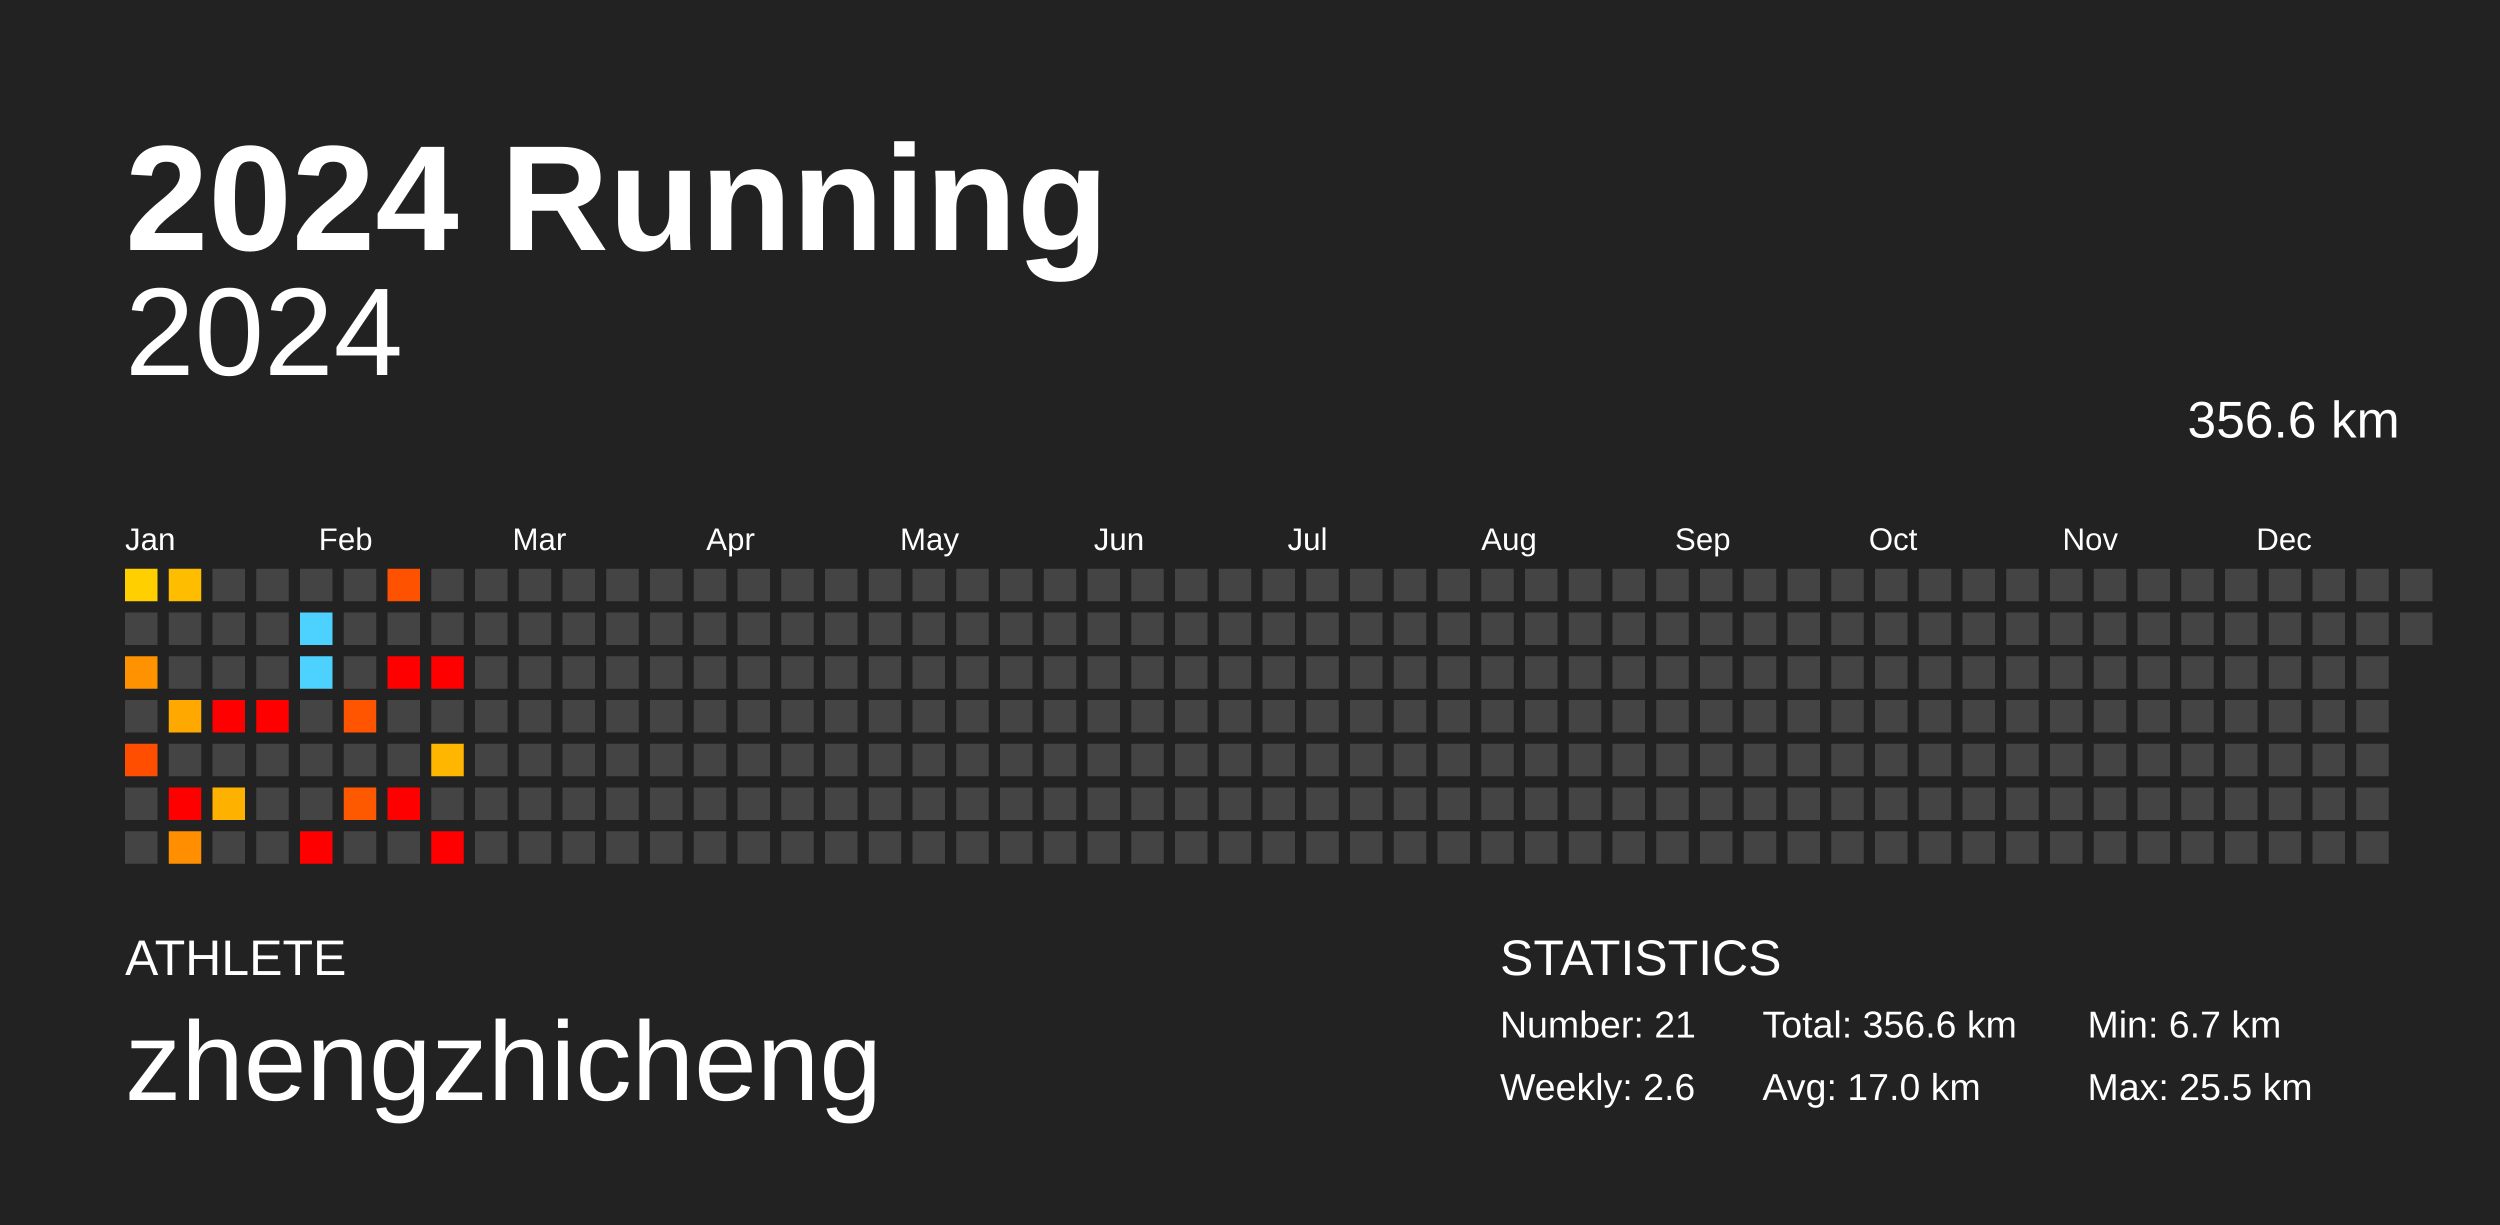
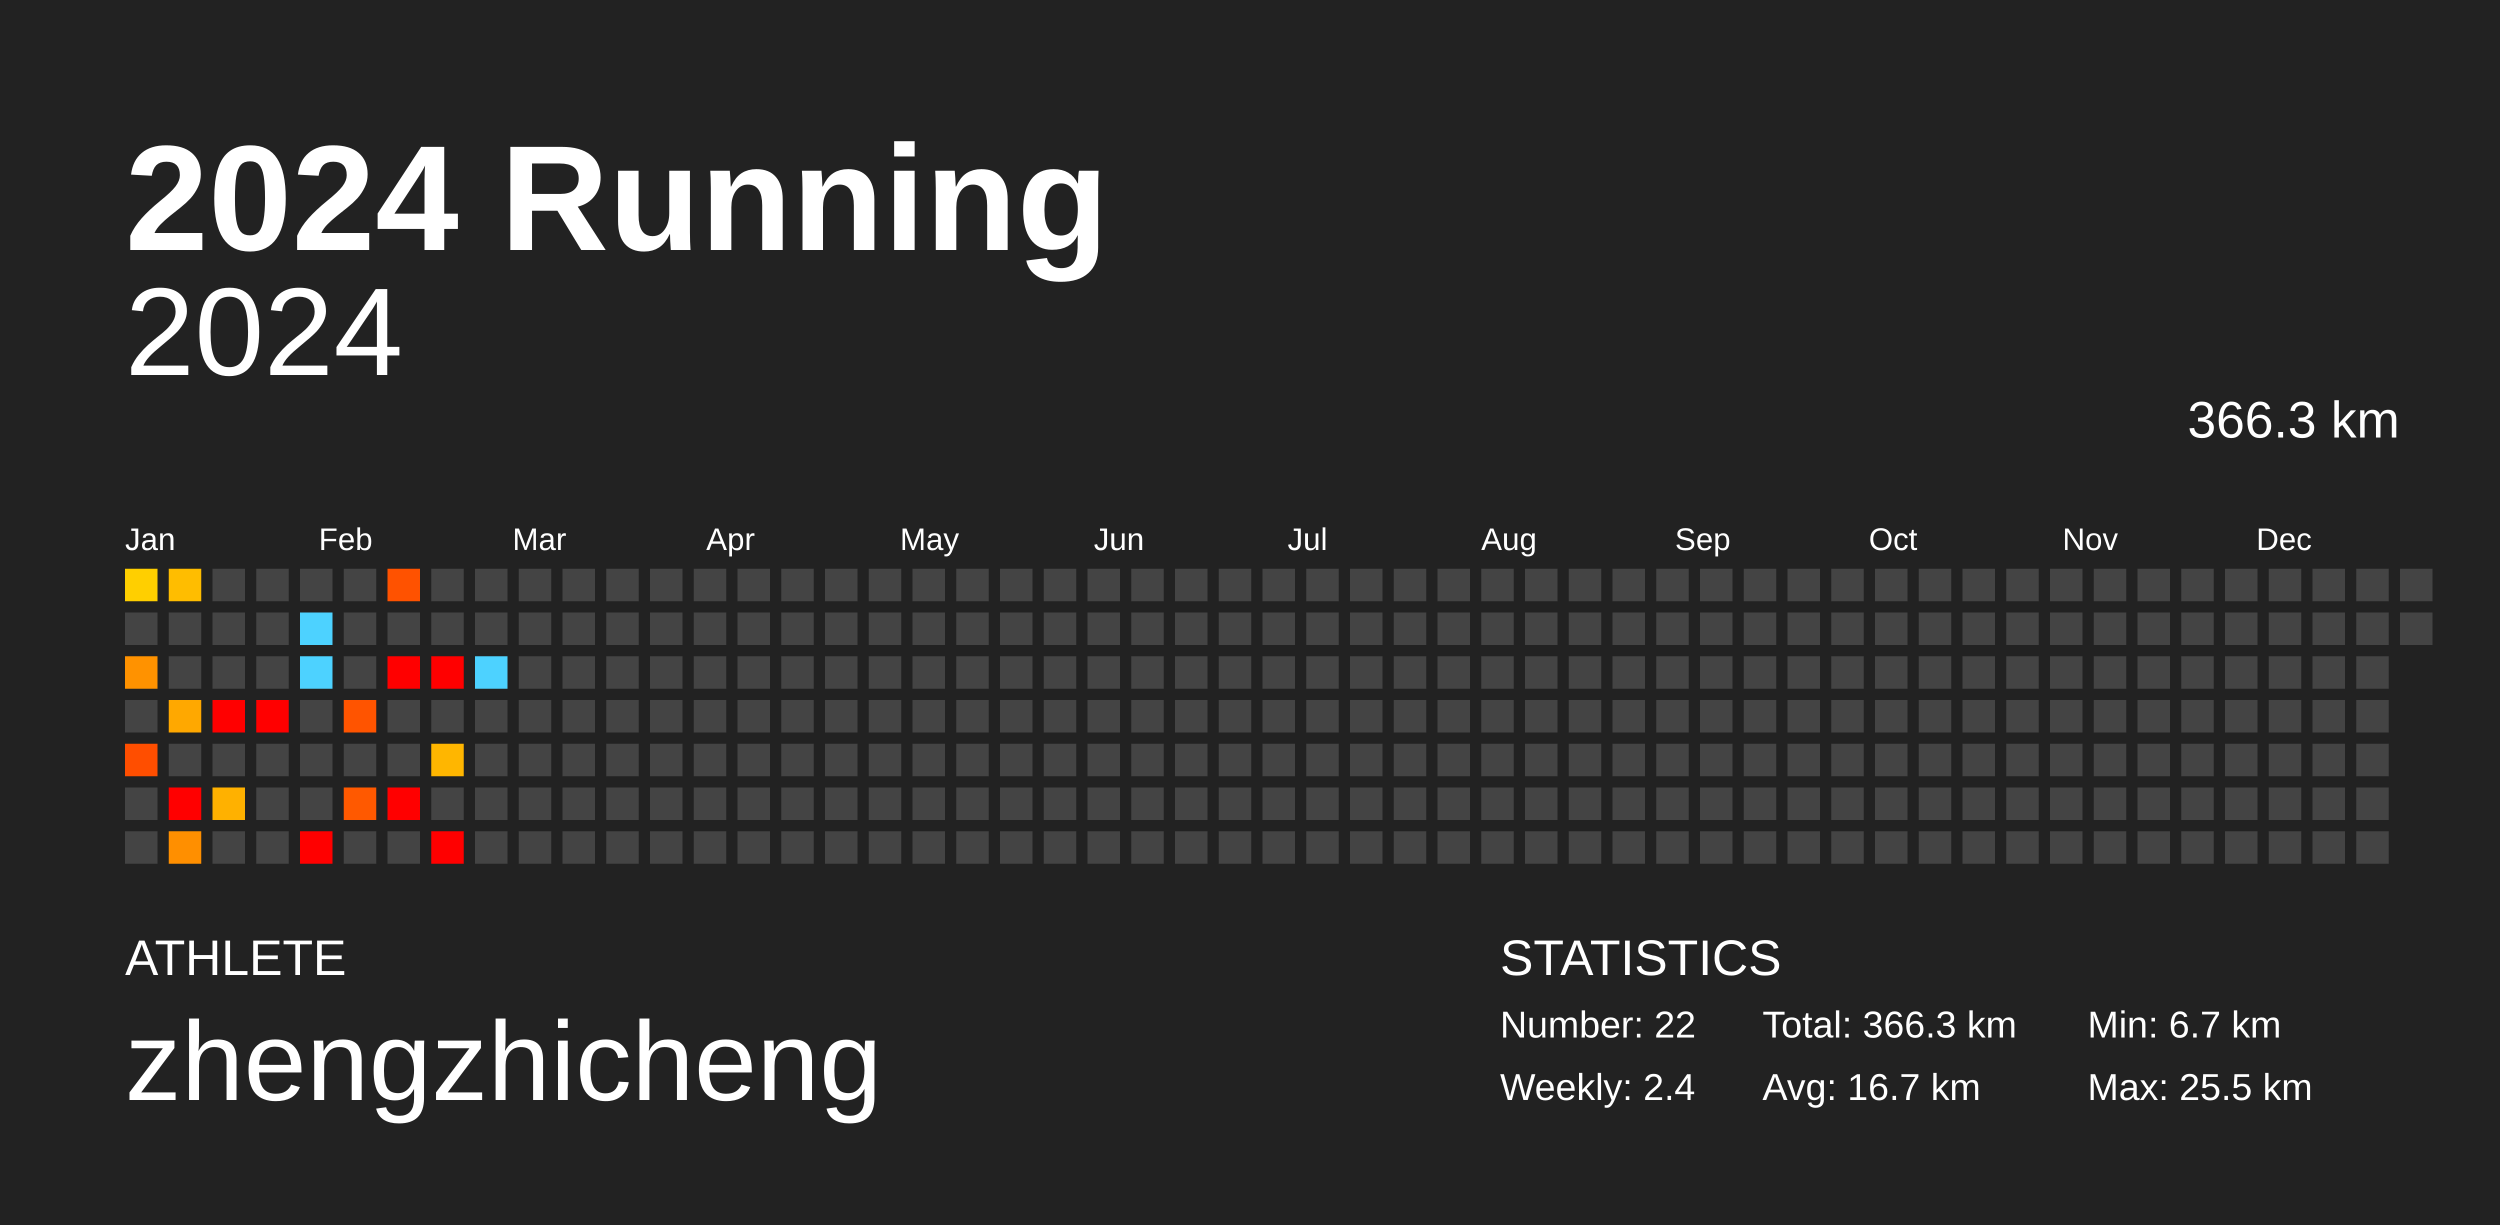
<svg xmlns="http://www.w3.org/2000/svg" baseProfile="full" height="98mm" version="1.1" viewBox="0,0,200,98" width="200mm">
  <defs />
  <rect fill="#222222" height="98" width="200" x="0" y="0" />
  <text fill="#FFFFFF" style="font-size:12px; font-family:Arial; font-weight:bold;" x="10" y="20">2024 Running</text>
  <text fill="#FFFFFF" style="font-size:4px; font-family:Arial" x="10" y="78">ATHLETE</text>
  <text fill="#FFFFFF" style="font-size:9px; font-family:Arial" x="10" y="88">zhengzhicheng</text>
  <text fill="#FFFFFF" style="font-size:4px; font-family:Arial" x="120" y="78">STATISTICS</text>
-   <text fill="#FFFFFF" style="font-size:3px; font-family:Arial" x="120" y="83">Number: 21</text>
-   <text fill="#FFFFFF" style="font-size:3px; font-family:Arial" x="120" y="88">Weekly: 2.6</text>
-   <text fill="#FFFFFF" style="font-size:3px; font-family:Arial" x="141" y="83">Total: 356.6 km</text>
-   <text fill="#FFFFFF" style="font-size:3px; font-family:Arial" x="141" y="88">Avg: 17.0 km</text>
+   <text fill="#FFFFFF" style="font-size:3px; font-family:Arial" x="120" y="83">Number: 22</text>
+   <text fill="#FFFFFF" style="font-size:3px; font-family:Arial" x="120" y="88">Weekly: 2.4</text>
+   <text fill="#FFFFFF" style="font-size:3px; font-family:Arial" x="141" y="83">Total: 366.3 km</text>
+   <text fill="#FFFFFF" style="font-size:3px; font-family:Arial" x="141" y="88">Avg: 16.7 km</text>
  <text fill="#FFFFFF" style="font-size:3px; font-family:Arial" x="167" y="83">Min: 6.7 km</text>
  <text fill="#FFFFFF" style="font-size:3px; font-family:Arial" x="167" y="88">Max: 25.5 km</text>
  <text alignment-baseline="hanging" fill="#FFFFFF" style="font-size:10.0px; font-family:Arial;" x="10" y="30">2024</text>
-   <text alignment-baseline="hanging" fill="#FFFFFF" style="font-size:4.125px; font-family:Arial;" x="175" y="35">356.6 km</text>
+   <text alignment-baseline="hanging" fill="#FFFFFF" style="font-size:4.125px; font-family:Arial;" x="175" y="35">366.3 km</text>
  <text fill="#FFFFFF" style="font-size:2.5px; font-family:Arial" x="10.0" y="44">Jan</text>
  <text fill="#FFFFFF" style="font-size:2.5px; font-family:Arial" x="25.5" y="44">Feb</text>
  <text fill="#FFFFFF" style="font-size:2.5px; font-family:Arial" x="41.0" y="44">Mar</text>
  <text fill="#FFFFFF" style="font-size:2.5px; font-family:Arial" x="56.5" y="44">Apr</text>
  <text fill="#FFFFFF" style="font-size:2.5px; font-family:Arial" x="72.0" y="44">May</text>
  <text fill="#FFFFFF" style="font-size:2.5px; font-family:Arial" x="87.5" y="44">Jun</text>
  <text fill="#FFFFFF" style="font-size:2.5px; font-family:Arial" x="103.0" y="44">Jul</text>
  <text fill="#FFFFFF" style="font-size:2.5px; font-family:Arial" x="118.5" y="44">Aug</text>
  <text fill="#FFFFFF" style="font-size:2.5px; font-family:Arial" x="134.0" y="44">Sep</text>
  <text fill="#FFFFFF" style="font-size:2.5px; font-family:Arial" x="149.5" y="44">Oct</text>
  <text fill="#FFFFFF" style="font-size:2.5px; font-family:Arial" x="165.0" y="44">Nov</text>
  <text fill="#FFFFFF" style="font-size:2.5px; font-family:Arial" x="180.5" y="44">Dec</text>
  <rect fill="#ffcf00" height="2.6" width="2.6" x="10.0" y="45.5" />
  <rect fill="#444444" height="2.6" width="2.6" x="10.0" y="49.0" />
  <rect fill="#ff9200" height="2.6" width="2.6" x="10.0" y="52.5" />
  <rect fill="#444444" height="2.6" width="2.6" x="10.0" y="56.0" />
  <rect fill="#ff4e00" height="2.6" width="2.6" x="10.0" y="59.5" />
  <rect fill="#444444" height="2.6" width="2.6" x="10.0" y="63.0" />
  <rect fill="#444444" height="2.6" width="2.6" x="10.0" y="66.5" />
  <rect fill="#ffbd00" height="2.6" width="2.6" x="13.5" y="45.5" />
  <rect fill="#444444" height="2.6" width="2.6" x="13.5" y="49.0" />
  <rect fill="#444444" height="2.6" width="2.6" x="13.5" y="52.5" />
  <rect fill="#ffa800" height="2.6" width="2.6" x="13.5" y="56.0" />
  <rect fill="#444444" height="2.6" width="2.6" x="13.5" y="59.5" />
  <rect fill="red" height="2.6" width="2.6" x="13.5" y="63.0" />
  <rect fill="#ff8f00" height="2.6" width="2.6" x="13.5" y="66.5" />
  <rect fill="#444444" height="2.6" width="2.6" x="17.0" y="45.5" />
  <rect fill="#444444" height="2.6" width="2.6" x="17.0" y="49.0" />
  <rect fill="#444444" height="2.6" width="2.6" x="17.0" y="52.5" />
  <rect fill="red" height="2.6" width="2.6" x="17.0" y="56.0" />
  <rect fill="#444444" height="2.6" width="2.6" x="17.0" y="59.5" />
  <rect fill="#ffb100" height="2.6" width="2.6" x="17.0" y="63.0" />
  <rect fill="#444444" height="2.6" width="2.6" x="17.0" y="66.5" />
  <rect fill="#444444" height="2.6" width="2.6" x="20.5" y="45.5" />
  <rect fill="#444444" height="2.6" width="2.6" x="20.5" y="49.0" />
  <rect fill="#444444" height="2.6" width="2.6" x="20.5" y="52.5" />
  <rect fill="red" height="2.6" width="2.6" x="20.5" y="56.0" />
  <rect fill="#444444" height="2.6" width="2.6" x="20.5" y="59.5" />
  <rect fill="#444444" height="2.6" width="2.6" x="20.5" y="63.0" />
  <rect fill="#444444" height="2.6" width="2.6" x="20.5" y="66.5" />
  <rect fill="#444444" height="2.6" width="2.6" x="24.0" y="45.5" />
  <rect fill="#4dd2ff" height="2.6" width="2.6" x="24.0" y="49.0" />
  <rect fill="#4dd2ff" height="2.6" width="2.6" x="24.0" y="52.5" />
  <rect fill="#444444" height="2.6" width="2.6" x="24.0" y="56.0" />
  <rect fill="#444444" height="2.6" width="2.6" x="24.0" y="59.5" />
  <rect fill="#444444" height="2.6" width="2.6" x="24.0" y="63.0" />
  <rect fill="red" height="2.6" width="2.6" x="24.0" y="66.5" />
  <rect fill="#444444" height="2.6" width="2.6" x="27.5" y="45.5" />
  <rect fill="#444444" height="2.6" width="2.6" x="27.5" y="49.0" />
  <rect fill="#444444" height="2.6" width="2.6" x="27.5" y="52.5" />
  <rect fill="#ff5400" height="2.6" width="2.6" x="27.5" y="56.0" />
  <rect fill="#444444" height="2.6" width="2.6" x="27.5" y="59.5" />
  <rect fill="#ff5900" height="2.6" width="2.6" x="27.5" y="63.0" />
  <rect fill="#444444" height="2.6" width="2.6" x="27.5" y="66.5" />
  <rect fill="#ff5200" height="2.6" width="2.6" x="31.0" y="45.5" />
  <rect fill="#444444" height="2.6" width="2.6" x="31.0" y="49.0" />
  <rect fill="red" height="2.6" width="2.6" x="31.0" y="52.5" />
  <rect fill="#444444" height="2.6" width="2.6" x="31.0" y="56.0" />
  <rect fill="#444444" height="2.6" width="2.6" x="31.0" y="59.5" />
  <rect fill="red" height="2.6" width="2.6" x="31.0" y="63.0" />
  <rect fill="#444444" height="2.6" width="2.6" x="31.0" y="66.5" />
  <rect fill="#444444" height="2.6" width="2.6" x="34.5" y="45.5" />
  <rect fill="#444444" height="2.6" width="2.6" x="34.5" y="49.0" />
  <rect fill="red" height="2.6" width="2.6" x="34.5" y="52.5" />
  <rect fill="#444444" height="2.6" width="2.6" x="34.5" y="56.0" />
  <rect fill="#ffb600" height="2.6" width="2.6" x="34.5" y="59.5" />
  <rect fill="#444444" height="2.6" width="2.6" x="34.5" y="63.0" />
  <rect fill="red" height="2.6" width="2.6" x="34.5" y="66.5" />
  <rect fill="#444444" height="2.6" width="2.6" x="38.0" y="45.5" />
  <rect fill="#444444" height="2.6" width="2.6" x="38.0" y="49.0" />
-   <rect fill="#444444" height="2.6" width="2.6" x="38.0" y="52.5" />
+   <rect fill="#4dd2ff" height="2.6" width="2.6" x="38.0" y="52.5" />
  <rect fill="#444444" height="2.6" width="2.6" x="38.0" y="56.0" />
  <rect fill="#444444" height="2.6" width="2.6" x="38.0" y="59.5" />
  <rect fill="#444444" height="2.6" width="2.6" x="38.0" y="63.0" />
  <rect fill="#444444" height="2.6" width="2.6" x="38.0" y="66.5" />
  <rect fill="#444444" height="2.6" width="2.6" x="41.5" y="45.5" />
  <rect fill="#444444" height="2.6" width="2.6" x="41.5" y="49.0" />
  <rect fill="#444444" height="2.6" width="2.6" x="41.5" y="52.5" />
  <rect fill="#444444" height="2.6" width="2.6" x="41.5" y="56.0" />
  <rect fill="#444444" height="2.6" width="2.6" x="41.5" y="59.5" />
  <rect fill="#444444" height="2.6" width="2.6" x="41.5" y="63.0" />
  <rect fill="#444444" height="2.6" width="2.6" x="41.5" y="66.5" />
  <rect fill="#444444" height="2.6" width="2.6" x="45.0" y="45.5" />
  <rect fill="#444444" height="2.6" width="2.6" x="45.0" y="49.0" />
  <rect fill="#444444" height="2.6" width="2.6" x="45.0" y="52.5" />
  <rect fill="#444444" height="2.6" width="2.6" x="45.0" y="56.0" />
  <rect fill="#444444" height="2.6" width="2.6" x="45.0" y="59.5" />
  <rect fill="#444444" height="2.6" width="2.6" x="45.0" y="63.0" />
  <rect fill="#444444" height="2.6" width="2.6" x="45.0" y="66.5" />
  <rect fill="#444444" height="2.6" width="2.6" x="48.5" y="45.5" />
  <rect fill="#444444" height="2.6" width="2.6" x="48.5" y="49.0" />
  <rect fill="#444444" height="2.6" width="2.6" x="48.5" y="52.5" />
  <rect fill="#444444" height="2.6" width="2.6" x="48.5" y="56.0" />
  <rect fill="#444444" height="2.6" width="2.6" x="48.5" y="59.5" />
  <rect fill="#444444" height="2.6" width="2.6" x="48.5" y="63.0" />
  <rect fill="#444444" height="2.6" width="2.6" x="48.5" y="66.5" />
  <rect fill="#444444" height="2.6" width="2.6" x="52.0" y="45.5" />
  <rect fill="#444444" height="2.6" width="2.6" x="52.0" y="49.0" />
  <rect fill="#444444" height="2.6" width="2.6" x="52.0" y="52.5" />
  <rect fill="#444444" height="2.6" width="2.6" x="52.0" y="56.0" />
  <rect fill="#444444" height="2.6" width="2.6" x="52.0" y="59.5" />
  <rect fill="#444444" height="2.6" width="2.6" x="52.0" y="63.0" />
  <rect fill="#444444" height="2.6" width="2.6" x="52.0" y="66.5" />
  <rect fill="#444444" height="2.6" width="2.6" x="55.5" y="45.5" />
  <rect fill="#444444" height="2.6" width="2.6" x="55.5" y="49.0" />
  <rect fill="#444444" height="2.6" width="2.6" x="55.5" y="52.5" />
  <rect fill="#444444" height="2.6" width="2.6" x="55.5" y="56.0" />
  <rect fill="#444444" height="2.6" width="2.6" x="55.5" y="59.5" />
  <rect fill="#444444" height="2.6" width="2.6" x="55.5" y="63.0" />
  <rect fill="#444444" height="2.6" width="2.6" x="55.5" y="66.5" />
  <rect fill="#444444" height="2.6" width="2.6" x="59.0" y="45.5" />
  <rect fill="#444444" height="2.6" width="2.6" x="59.0" y="49.0" />
  <rect fill="#444444" height="2.6" width="2.6" x="59.0" y="52.5" />
  <rect fill="#444444" height="2.6" width="2.6" x="59.0" y="56.0" />
  <rect fill="#444444" height="2.6" width="2.6" x="59.0" y="59.5" />
  <rect fill="#444444" height="2.6" width="2.6" x="59.0" y="63.0" />
  <rect fill="#444444" height="2.6" width="2.6" x="59.0" y="66.5" />
  <rect fill="#444444" height="2.6" width="2.6" x="62.5" y="45.5" />
  <rect fill="#444444" height="2.6" width="2.6" x="62.5" y="49.0" />
  <rect fill="#444444" height="2.6" width="2.6" x="62.5" y="52.5" />
  <rect fill="#444444" height="2.6" width="2.6" x="62.5" y="56.0" />
  <rect fill="#444444" height="2.6" width="2.6" x="62.5" y="59.5" />
  <rect fill="#444444" height="2.6" width="2.6" x="62.5" y="63.0" />
  <rect fill="#444444" height="2.6" width="2.6" x="62.5" y="66.5" />
  <rect fill="#444444" height="2.6" width="2.6" x="66.0" y="45.5" />
  <rect fill="#444444" height="2.6" width="2.6" x="66.0" y="49.0" />
  <rect fill="#444444" height="2.6" width="2.6" x="66.0" y="52.5" />
  <rect fill="#444444" height="2.6" width="2.6" x="66.0" y="56.0" />
  <rect fill="#444444" height="2.6" width="2.6" x="66.0" y="59.5" />
  <rect fill="#444444" height="2.6" width="2.6" x="66.0" y="63.0" />
  <rect fill="#444444" height="2.6" width="2.6" x="66.0" y="66.5" />
  <rect fill="#444444" height="2.6" width="2.6" x="69.5" y="45.5" />
  <rect fill="#444444" height="2.6" width="2.6" x="69.5" y="49.0" />
  <rect fill="#444444" height="2.6" width="2.6" x="69.5" y="52.5" />
  <rect fill="#444444" height="2.6" width="2.6" x="69.5" y="56.0" />
  <rect fill="#444444" height="2.6" width="2.6" x="69.5" y="59.5" />
  <rect fill="#444444" height="2.6" width="2.6" x="69.5" y="63.0" />
  <rect fill="#444444" height="2.6" width="2.6" x="69.5" y="66.5" />
  <rect fill="#444444" height="2.6" width="2.6" x="73.0" y="45.5" />
  <rect fill="#444444" height="2.6" width="2.6" x="73.0" y="49.0" />
  <rect fill="#444444" height="2.6" width="2.6" x="73.0" y="52.5" />
  <rect fill="#444444" height="2.6" width="2.6" x="73.0" y="56.0" />
  <rect fill="#444444" height="2.6" width="2.6" x="73.0" y="59.5" />
  <rect fill="#444444" height="2.6" width="2.6" x="73.0" y="63.0" />
  <rect fill="#444444" height="2.6" width="2.6" x="73.0" y="66.5" />
  <rect fill="#444444" height="2.6" width="2.6" x="76.5" y="45.5" />
  <rect fill="#444444" height="2.6" width="2.6" x="76.5" y="49.0" />
  <rect fill="#444444" height="2.6" width="2.6" x="76.5" y="52.5" />
  <rect fill="#444444" height="2.6" width="2.6" x="76.5" y="56.0" />
  <rect fill="#444444" height="2.6" width="2.6" x="76.5" y="59.5" />
  <rect fill="#444444" height="2.6" width="2.6" x="76.5" y="63.0" />
  <rect fill="#444444" height="2.6" width="2.6" x="76.5" y="66.5" />
  <rect fill="#444444" height="2.6" width="2.6" x="80.0" y="45.5" />
  <rect fill="#444444" height="2.6" width="2.6" x="80.0" y="49.0" />
  <rect fill="#444444" height="2.6" width="2.6" x="80.0" y="52.5" />
  <rect fill="#444444" height="2.6" width="2.6" x="80.0" y="56.0" />
  <rect fill="#444444" height="2.6" width="2.6" x="80.0" y="59.5" />
  <rect fill="#444444" height="2.6" width="2.6" x="80.0" y="63.0" />
  <rect fill="#444444" height="2.6" width="2.6" x="80.0" y="66.5" />
  <rect fill="#444444" height="2.6" width="2.6" x="83.5" y="45.5" />
  <rect fill="#444444" height="2.6" width="2.6" x="83.5" y="49.0" />
  <rect fill="#444444" height="2.6" width="2.6" x="83.5" y="52.5" />
  <rect fill="#444444" height="2.6" width="2.6" x="83.5" y="56.0" />
  <rect fill="#444444" height="2.6" width="2.6" x="83.5" y="59.5" />
  <rect fill="#444444" height="2.6" width="2.6" x="83.5" y="63.0" />
  <rect fill="#444444" height="2.6" width="2.6" x="83.5" y="66.5" />
  <rect fill="#444444" height="2.6" width="2.6" x="87.0" y="45.5" />
  <rect fill="#444444" height="2.6" width="2.6" x="87.0" y="49.0" />
  <rect fill="#444444" height="2.6" width="2.6" x="87.0" y="52.5" />
  <rect fill="#444444" height="2.6" width="2.6" x="87.0" y="56.0" />
  <rect fill="#444444" height="2.6" width="2.6" x="87.0" y="59.5" />
  <rect fill="#444444" height="2.6" width="2.6" x="87.0" y="63.0" />
  <rect fill="#444444" height="2.6" width="2.6" x="87.0" y="66.5" />
  <rect fill="#444444" height="2.6" width="2.6" x="90.5" y="45.5" />
  <rect fill="#444444" height="2.6" width="2.6" x="90.5" y="49.0" />
  <rect fill="#444444" height="2.6" width="2.6" x="90.5" y="52.5" />
  <rect fill="#444444" height="2.6" width="2.6" x="90.5" y="56.0" />
  <rect fill="#444444" height="2.6" width="2.6" x="90.5" y="59.5" />
  <rect fill="#444444" height="2.6" width="2.6" x="90.5" y="63.0" />
  <rect fill="#444444" height="2.6" width="2.6" x="90.5" y="66.5" />
  <rect fill="#444444" height="2.6" width="2.6" x="94.0" y="45.5" />
  <rect fill="#444444" height="2.6" width="2.6" x="94.0" y="49.0" />
  <rect fill="#444444" height="2.6" width="2.6" x="94.0" y="52.5" />
  <rect fill="#444444" height="2.6" width="2.6" x="94.0" y="56.0" />
  <rect fill="#444444" height="2.6" width="2.6" x="94.0" y="59.5" />
  <rect fill="#444444" height="2.6" width="2.6" x="94.0" y="63.0" />
  <rect fill="#444444" height="2.6" width="2.6" x="94.0" y="66.5" />
  <rect fill="#444444" height="2.6" width="2.6" x="97.5" y="45.5" />
  <rect fill="#444444" height="2.6" width="2.6" x="97.5" y="49.0" />
  <rect fill="#444444" height="2.6" width="2.6" x="97.5" y="52.5" />
  <rect fill="#444444" height="2.6" width="2.6" x="97.5" y="56.0" />
  <rect fill="#444444" height="2.6" width="2.6" x="97.5" y="59.5" />
  <rect fill="#444444" height="2.6" width="2.6" x="97.5" y="63.0" />
  <rect fill="#444444" height="2.6" width="2.6" x="97.5" y="66.5" />
  <rect fill="#444444" height="2.6" width="2.6" x="101.0" y="45.5" />
  <rect fill="#444444" height="2.6" width="2.6" x="101.0" y="49.0" />
  <rect fill="#444444" height="2.6" width="2.6" x="101.0" y="52.5" />
  <rect fill="#444444" height="2.6" width="2.6" x="101.0" y="56.0" />
  <rect fill="#444444" height="2.6" width="2.6" x="101.0" y="59.5" />
  <rect fill="#444444" height="2.6" width="2.6" x="101.0" y="63.0" />
  <rect fill="#444444" height="2.6" width="2.6" x="101.0" y="66.5" />
  <rect fill="#444444" height="2.6" width="2.6" x="104.5" y="45.5" />
  <rect fill="#444444" height="2.6" width="2.6" x="104.5" y="49.0" />
  <rect fill="#444444" height="2.6" width="2.6" x="104.5" y="52.5" />
  <rect fill="#444444" height="2.6" width="2.6" x="104.5" y="56.0" />
  <rect fill="#444444" height="2.6" width="2.6" x="104.5" y="59.5" />
  <rect fill="#444444" height="2.6" width="2.6" x="104.5" y="63.0" />
  <rect fill="#444444" height="2.6" width="2.6" x="104.5" y="66.5" />
  <rect fill="#444444" height="2.6" width="2.6" x="108.0" y="45.5" />
  <rect fill="#444444" height="2.6" width="2.6" x="108.0" y="49.0" />
  <rect fill="#444444" height="2.6" width="2.6" x="108.0" y="52.5" />
  <rect fill="#444444" height="2.6" width="2.6" x="108.0" y="56.0" />
  <rect fill="#444444" height="2.6" width="2.6" x="108.0" y="59.5" />
  <rect fill="#444444" height="2.6" width="2.6" x="108.0" y="63.0" />
  <rect fill="#444444" height="2.6" width="2.6" x="108.0" y="66.5" />
  <rect fill="#444444" height="2.6" width="2.6" x="111.5" y="45.5" />
  <rect fill="#444444" height="2.6" width="2.6" x="111.5" y="49.0" />
  <rect fill="#444444" height="2.6" width="2.6" x="111.5" y="52.5" />
  <rect fill="#444444" height="2.6" width="2.6" x="111.5" y="56.0" />
  <rect fill="#444444" height="2.6" width="2.6" x="111.5" y="59.5" />
  <rect fill="#444444" height="2.6" width="2.6" x="111.5" y="63.0" />
  <rect fill="#444444" height="2.6" width="2.6" x="111.5" y="66.5" />
  <rect fill="#444444" height="2.6" width="2.6" x="115.0" y="45.5" />
  <rect fill="#444444" height="2.6" width="2.6" x="115.0" y="49.0" />
  <rect fill="#444444" height="2.6" width="2.6" x="115.0" y="52.5" />
  <rect fill="#444444" height="2.6" width="2.6" x="115.0" y="56.0" />
  <rect fill="#444444" height="2.6" width="2.6" x="115.0" y="59.5" />
  <rect fill="#444444" height="2.6" width="2.6" x="115.0" y="63.0" />
  <rect fill="#444444" height="2.6" width="2.6" x="115.0" y="66.5" />
  <rect fill="#444444" height="2.6" width="2.6" x="118.5" y="45.5" />
  <rect fill="#444444" height="2.6" width="2.6" x="118.5" y="49.0" />
  <rect fill="#444444" height="2.6" width="2.6" x="118.5" y="52.5" />
  <rect fill="#444444" height="2.6" width="2.6" x="118.5" y="56.0" />
  <rect fill="#444444" height="2.6" width="2.6" x="118.5" y="59.5" />
  <rect fill="#444444" height="2.6" width="2.6" x="118.5" y="63.0" />
  <rect fill="#444444" height="2.6" width="2.6" x="118.5" y="66.5" />
  <rect fill="#444444" height="2.6" width="2.6" x="122.0" y="45.5" />
  <rect fill="#444444" height="2.6" width="2.6" x="122.0" y="49.0" />
  <rect fill="#444444" height="2.6" width="2.6" x="122.0" y="52.5" />
  <rect fill="#444444" height="2.6" width="2.6" x="122.0" y="56.0" />
  <rect fill="#444444" height="2.6" width="2.6" x="122.0" y="59.5" />
  <rect fill="#444444" height="2.6" width="2.6" x="122.0" y="63.0" />
  <rect fill="#444444" height="2.6" width="2.6" x="122.0" y="66.5" />
  <rect fill="#444444" height="2.6" width="2.6" x="125.5" y="45.5" />
  <rect fill="#444444" height="2.6" width="2.6" x="125.5" y="49.0" />
  <rect fill="#444444" height="2.6" width="2.6" x="125.5" y="52.5" />
  <rect fill="#444444" height="2.6" width="2.6" x="125.5" y="56.0" />
  <rect fill="#444444" height="2.6" width="2.6" x="125.5" y="59.5" />
  <rect fill="#444444" height="2.6" width="2.6" x="125.5" y="63.0" />
  <rect fill="#444444" height="2.6" width="2.6" x="125.5" y="66.5" />
  <rect fill="#444444" height="2.6" width="2.6" x="129.0" y="45.5" />
  <rect fill="#444444" height="2.6" width="2.6" x="129.0" y="49.0" />
  <rect fill="#444444" height="2.6" width="2.6" x="129.0" y="52.5" />
  <rect fill="#444444" height="2.6" width="2.6" x="129.0" y="56.0" />
  <rect fill="#444444" height="2.6" width="2.6" x="129.0" y="59.5" />
  <rect fill="#444444" height="2.6" width="2.6" x="129.0" y="63.0" />
  <rect fill="#444444" height="2.6" width="2.6" x="129.0" y="66.5" />
  <rect fill="#444444" height="2.6" width="2.6" x="132.5" y="45.5" />
  <rect fill="#444444" height="2.6" width="2.6" x="132.5" y="49.0" />
  <rect fill="#444444" height="2.6" width="2.6" x="132.5" y="52.5" />
  <rect fill="#444444" height="2.6" width="2.6" x="132.5" y="56.0" />
  <rect fill="#444444" height="2.6" width="2.6" x="132.5" y="59.5" />
  <rect fill="#444444" height="2.6" width="2.6" x="132.5" y="63.0" />
  <rect fill="#444444" height="2.6" width="2.6" x="132.5" y="66.5" />
  <rect fill="#444444" height="2.6" width="2.6" x="136.0" y="45.5" />
  <rect fill="#444444" height="2.6" width="2.6" x="136.0" y="49.0" />
  <rect fill="#444444" height="2.6" width="2.6" x="136.0" y="52.5" />
  <rect fill="#444444" height="2.6" width="2.6" x="136.0" y="56.0" />
  <rect fill="#444444" height="2.6" width="2.6" x="136.0" y="59.5" />
  <rect fill="#444444" height="2.6" width="2.6" x="136.0" y="63.0" />
  <rect fill="#444444" height="2.6" width="2.6" x="136.0" y="66.5" />
  <rect fill="#444444" height="2.6" width="2.6" x="139.5" y="45.5" />
  <rect fill="#444444" height="2.6" width="2.6" x="139.5" y="49.0" />
  <rect fill="#444444" height="2.6" width="2.6" x="139.5" y="52.5" />
  <rect fill="#444444" height="2.6" width="2.6" x="139.5" y="56.0" />
  <rect fill="#444444" height="2.6" width="2.6" x="139.5" y="59.5" />
  <rect fill="#444444" height="2.6" width="2.6" x="139.5" y="63.0" />
  <rect fill="#444444" height="2.6" width="2.6" x="139.5" y="66.5" />
  <rect fill="#444444" height="2.6" width="2.6" x="143.0" y="45.5" />
  <rect fill="#444444" height="2.6" width="2.6" x="143.0" y="49.0" />
  <rect fill="#444444" height="2.6" width="2.6" x="143.0" y="52.5" />
  <rect fill="#444444" height="2.6" width="2.6" x="143.0" y="56.0" />
  <rect fill="#444444" height="2.6" width="2.6" x="143.0" y="59.5" />
  <rect fill="#444444" height="2.6" width="2.6" x="143.0" y="63.0" />
  <rect fill="#444444" height="2.6" width="2.6" x="143.0" y="66.5" />
  <rect fill="#444444" height="2.6" width="2.6" x="146.5" y="45.5" />
  <rect fill="#444444" height="2.6" width="2.6" x="146.5" y="49.0" />
  <rect fill="#444444" height="2.6" width="2.6" x="146.5" y="52.5" />
  <rect fill="#444444" height="2.6" width="2.6" x="146.5" y="56.0" />
  <rect fill="#444444" height="2.6" width="2.6" x="146.5" y="59.5" />
  <rect fill="#444444" height="2.6" width="2.6" x="146.5" y="63.0" />
  <rect fill="#444444" height="2.6" width="2.6" x="146.5" y="66.5" />
  <rect fill="#444444" height="2.6" width="2.6" x="150.0" y="45.5" />
  <rect fill="#444444" height="2.6" width="2.6" x="150.0" y="49.0" />
  <rect fill="#444444" height="2.6" width="2.6" x="150.0" y="52.5" />
  <rect fill="#444444" height="2.6" width="2.6" x="150.0" y="56.0" />
  <rect fill="#444444" height="2.6" width="2.6" x="150.0" y="59.5" />
  <rect fill="#444444" height="2.6" width="2.6" x="150.0" y="63.0" />
  <rect fill="#444444" height="2.6" width="2.6" x="150.0" y="66.5" />
  <rect fill="#444444" height="2.6" width="2.6" x="153.5" y="45.5" />
  <rect fill="#444444" height="2.6" width="2.6" x="153.5" y="49.0" />
  <rect fill="#444444" height="2.6" width="2.6" x="153.5" y="52.5" />
  <rect fill="#444444" height="2.6" width="2.6" x="153.5" y="56.0" />
  <rect fill="#444444" height="2.6" width="2.6" x="153.5" y="59.5" />
  <rect fill="#444444" height="2.6" width="2.6" x="153.5" y="63.0" />
  <rect fill="#444444" height="2.6" width="2.6" x="153.5" y="66.5" />
  <rect fill="#444444" height="2.6" width="2.6" x="157.0" y="45.5" />
  <rect fill="#444444" height="2.6" width="2.6" x="157.0" y="49.0" />
  <rect fill="#444444" height="2.6" width="2.6" x="157.0" y="52.5" />
  <rect fill="#444444" height="2.6" width="2.6" x="157.0" y="56.0" />
  <rect fill="#444444" height="2.6" width="2.6" x="157.0" y="59.5" />
  <rect fill="#444444" height="2.6" width="2.6" x="157.0" y="63.0" />
  <rect fill="#444444" height="2.6" width="2.6" x="157.0" y="66.5" />
  <rect fill="#444444" height="2.6" width="2.6" x="160.5" y="45.5" />
  <rect fill="#444444" height="2.6" width="2.6" x="160.5" y="49.0" />
  <rect fill="#444444" height="2.6" width="2.6" x="160.5" y="52.5" />
  <rect fill="#444444" height="2.6" width="2.6" x="160.5" y="56.0" />
  <rect fill="#444444" height="2.6" width="2.6" x="160.5" y="59.5" />
  <rect fill="#444444" height="2.6" width="2.6" x="160.5" y="63.0" />
  <rect fill="#444444" height="2.6" width="2.6" x="160.5" y="66.5" />
  <rect fill="#444444" height="2.6" width="2.6" x="164.0" y="45.5" />
  <rect fill="#444444" height="2.6" width="2.6" x="164.0" y="49.0" />
  <rect fill="#444444" height="2.6" width="2.6" x="164.0" y="52.5" />
  <rect fill="#444444" height="2.6" width="2.6" x="164.0" y="56.0" />
  <rect fill="#444444" height="2.6" width="2.6" x="164.0" y="59.5" />
  <rect fill="#444444" height="2.6" width="2.6" x="164.0" y="63.0" />
  <rect fill="#444444" height="2.6" width="2.6" x="164.0" y="66.5" />
  <rect fill="#444444" height="2.6" width="2.6" x="167.5" y="45.5" />
  <rect fill="#444444" height="2.6" width="2.6" x="167.5" y="49.0" />
  <rect fill="#444444" height="2.6" width="2.6" x="167.5" y="52.5" />
  <rect fill="#444444" height="2.6" width="2.6" x="167.5" y="56.0" />
  <rect fill="#444444" height="2.6" width="2.6" x="167.5" y="59.5" />
  <rect fill="#444444" height="2.6" width="2.6" x="167.5" y="63.0" />
  <rect fill="#444444" height="2.6" width="2.6" x="167.5" y="66.5" />
  <rect fill="#444444" height="2.6" width="2.6" x="171.0" y="45.5" />
  <rect fill="#444444" height="2.6" width="2.6" x="171.0" y="49.0" />
  <rect fill="#444444" height="2.6" width="2.6" x="171.0" y="52.5" />
  <rect fill="#444444" height="2.6" width="2.6" x="171.0" y="56.0" />
  <rect fill="#444444" height="2.6" width="2.6" x="171.0" y="59.5" />
  <rect fill="#444444" height="2.6" width="2.6" x="171.0" y="63.0" />
  <rect fill="#444444" height="2.6" width="2.6" x="171.0" y="66.5" />
  <rect fill="#444444" height="2.6" width="2.6" x="174.5" y="45.5" />
  <rect fill="#444444" height="2.6" width="2.6" x="174.5" y="49.0" />
  <rect fill="#444444" height="2.6" width="2.6" x="174.5" y="52.5" />
  <rect fill="#444444" height="2.6" width="2.6" x="174.5" y="56.0" />
  <rect fill="#444444" height="2.6" width="2.6" x="174.5" y="59.5" />
  <rect fill="#444444" height="2.6" width="2.6" x="174.5" y="63.0" />
  <rect fill="#444444" height="2.6" width="2.6" x="174.5" y="66.5" />
  <rect fill="#444444" height="2.6" width="2.6" x="178.0" y="45.5" />
  <rect fill="#444444" height="2.6" width="2.6" x="178.0" y="49.0" />
  <rect fill="#444444" height="2.6" width="2.6" x="178.0" y="52.5" />
  <rect fill="#444444" height="2.6" width="2.6" x="178.0" y="56.0" />
  <rect fill="#444444" height="2.6" width="2.6" x="178.0" y="59.5" />
  <rect fill="#444444" height="2.6" width="2.6" x="178.0" y="63.0" />
  <rect fill="#444444" height="2.6" width="2.6" x="178.0" y="66.5" />
  <rect fill="#444444" height="2.6" width="2.6" x="181.5" y="45.5" />
  <rect fill="#444444" height="2.6" width="2.6" x="181.5" y="49.0" />
  <rect fill="#444444" height="2.6" width="2.6" x="181.5" y="52.5" />
  <rect fill="#444444" height="2.6" width="2.6" x="181.5" y="56.0" />
  <rect fill="#444444" height="2.6" width="2.6" x="181.5" y="59.5" />
  <rect fill="#444444" height="2.6" width="2.6" x="181.5" y="63.0" />
  <rect fill="#444444" height="2.6" width="2.6" x="181.5" y="66.5" />
  <rect fill="#444444" height="2.6" width="2.6" x="185.0" y="45.5" />
  <rect fill="#444444" height="2.6" width="2.6" x="185.0" y="49.0" />
  <rect fill="#444444" height="2.6" width="2.6" x="185.0" y="52.5" />
  <rect fill="#444444" height="2.6" width="2.6" x="185.0" y="56.0" />
  <rect fill="#444444" height="2.6" width="2.6" x="185.0" y="59.5" />
  <rect fill="#444444" height="2.6" width="2.6" x="185.0" y="63.0" />
  <rect fill="#444444" height="2.6" width="2.6" x="185.0" y="66.5" />
  <rect fill="#444444" height="2.6" width="2.6" x="188.5" y="45.5" />
  <rect fill="#444444" height="2.6" width="2.6" x="188.5" y="49.0" />
  <rect fill="#444444" height="2.6" width="2.6" x="188.5" y="52.5" />
  <rect fill="#444444" height="2.6" width="2.6" x="188.5" y="56.0" />
  <rect fill="#444444" height="2.6" width="2.6" x="188.5" y="59.5" />
  <rect fill="#444444" height="2.6" width="2.6" x="188.5" y="63.0" />
  <rect fill="#444444" height="2.6" width="2.6" x="188.5" y="66.5" />
  <rect fill="#444444" height="2.6" width="2.6" x="192.0" y="45.5" />
  <rect fill="#444444" height="2.6" width="2.6" x="192.0" y="49.0" />
</svg>
